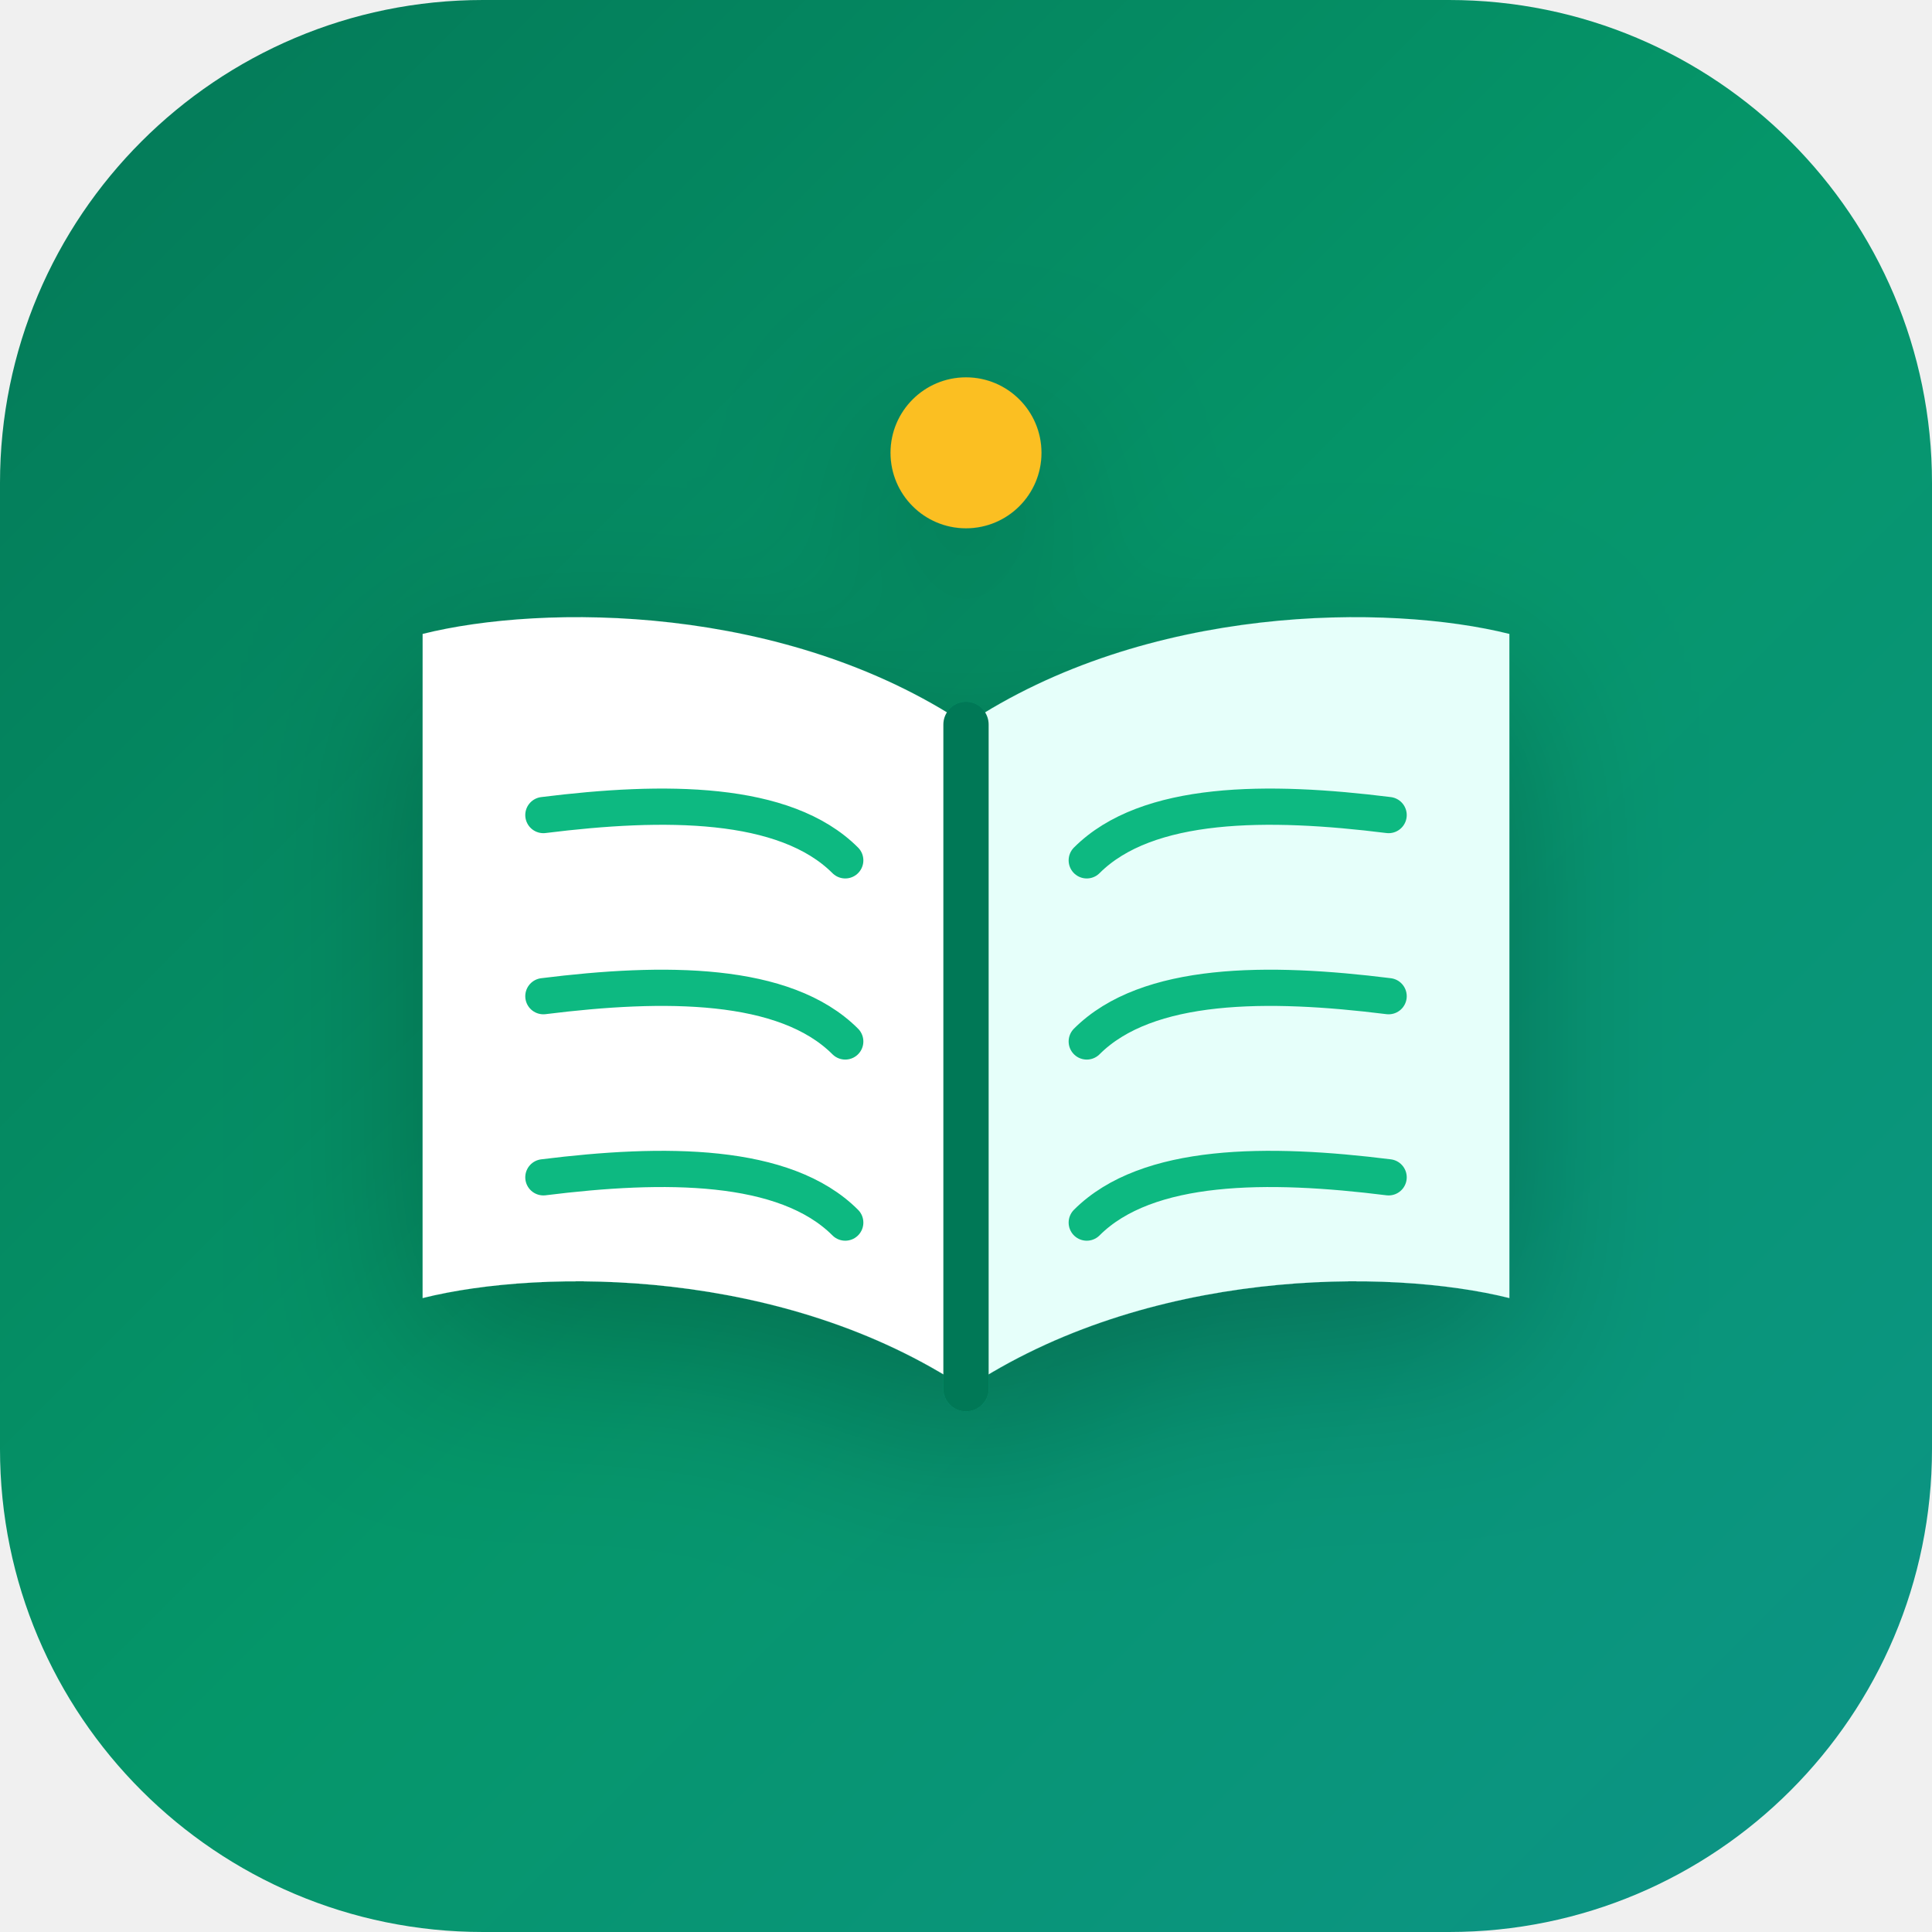
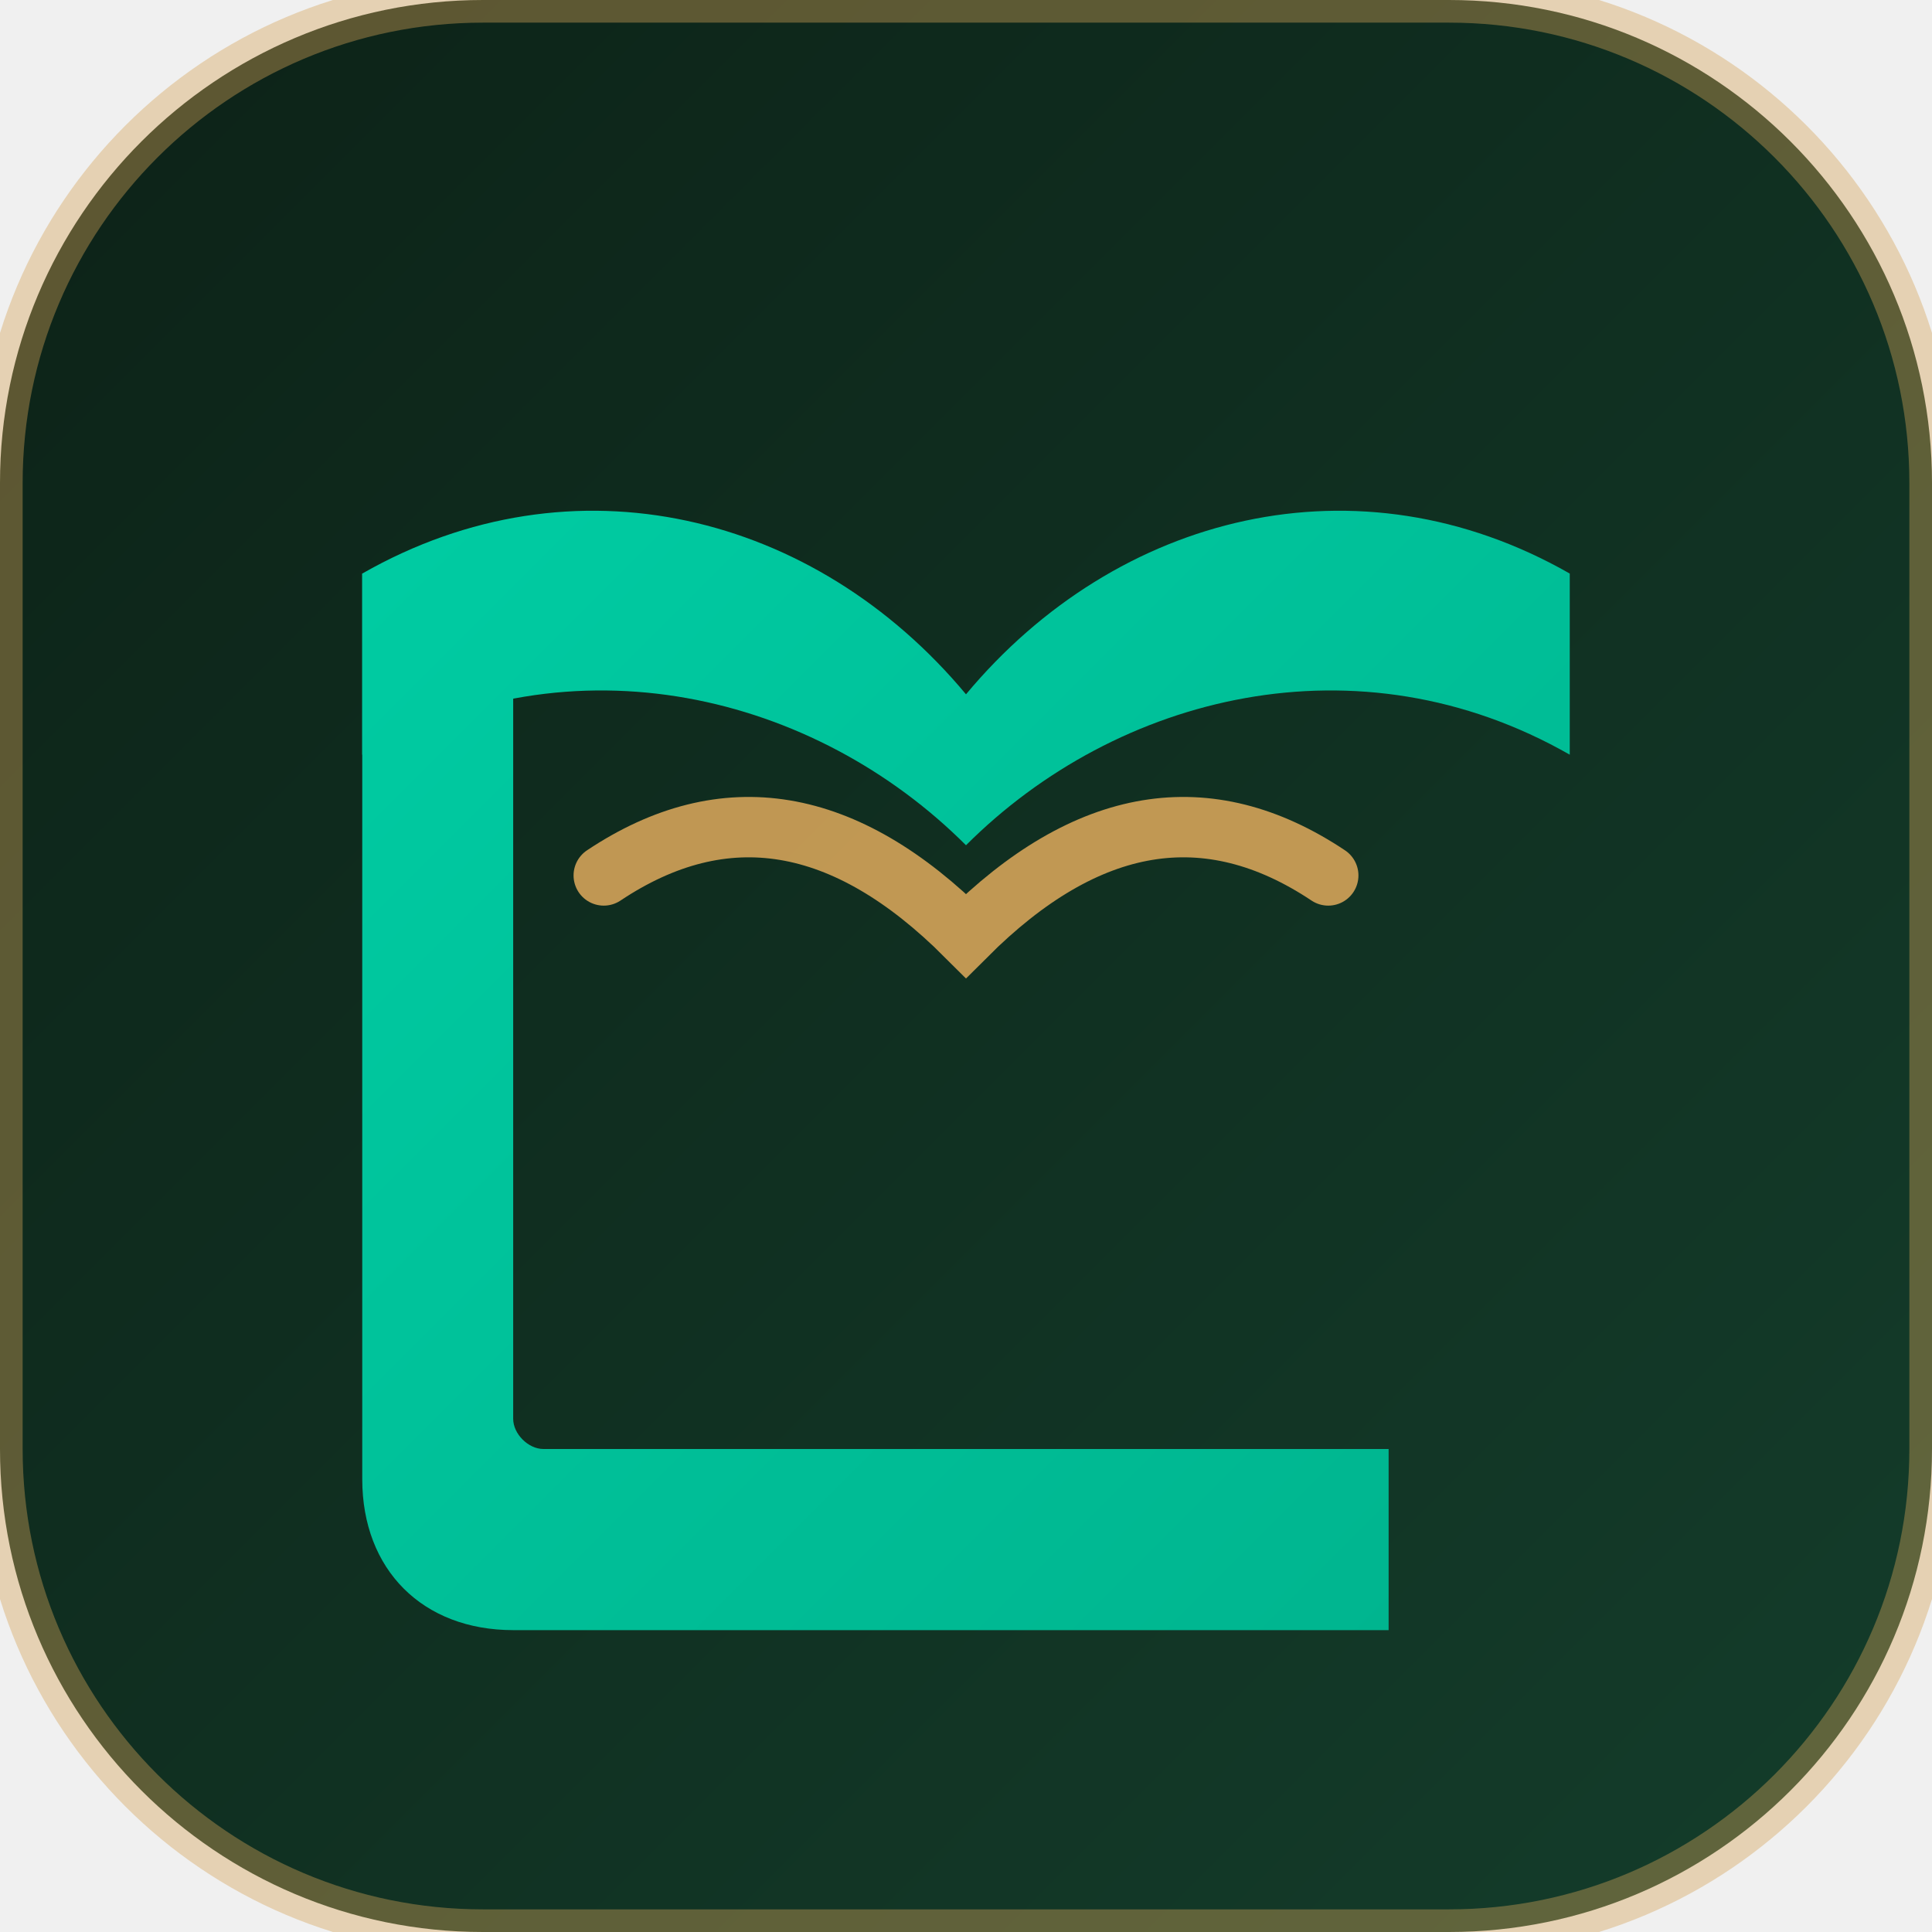
<svg xmlns="http://www.w3.org/2000/svg" viewBox="0 0 64 64" fill="none">
  <defs>
-     <linearGradient id="ilmGrad" x1="0" y1="0" x2="64" y2="64" gradientUnits="userSpaceOnUse">
-       <stop offset="0%" stop-color="#047857" />
-       <stop offset="50%" stop-color="#059669" />
-       <stop offset="100%" stop-color="#0d9488" />
+     <linearGradient id="bgGrad" x1="0" y1="0" x2="64" y2="64" gradientUnits="userSpaceOnUse">
+       <stop offset="0%" stop-color="#0c2217" />
+       <stop offset="100%" stop-color="#143d2b" />
    </linearGradient>
-     <filter id="shadow" x="-20%" y="-20%" width="140%" height="140%">
-       <feDropShadow dx="0" dy="2" stdDeviation="3" flood-color="#000000" flood-opacity="0.25" />
-     </filter>
+     <linearGradient id="bookTeal" x1="0" y1="0" x2="64" y2="64" gradientUnits="userSpaceOnUse">
+       <stop offset="0%" stop-color="#00d1a7" />
+       <stop offset="100%" stop-color="#00a884" />
+     </linearGradient>
  </defs>
-   <rect width="64" height="64" rx="16" fill="url(#ilmGrad)" />
-   <g filter="url(#shadow)">
-     <path d="M32 46C26 42 18 42 14 43V21C18 20 26 20 32 24V46Z" fill="#FFFFFF" />
-     <path d="M32 46C38 42 46 42 50 43V21C46 20 38 20 32 24V46Z" fill="#E6FFFA" />
-     <path d="M32 24V46" stroke="#047857" stroke-width="1.5" stroke-linecap="round" />
-     <path d="M18 27C22 26.5 26 26.5 28 28.5M18 33C22 32.5 26 32.5 28 34.5M18 39C22 38.5 26 38.5 28 40.5" stroke="#10B981" stroke-width="1.2" stroke-linecap="round" />
-     <path d="M46 27C42 26.5 38 26.5 36 28.5M46 33C42 32.5 38 32.5 36 34.5M46 39C42 38.5 38 38.5 36 40.5" stroke="#10B981" stroke-width="1.2" stroke-linecap="round" />
-     <circle cx="32" cy="15" r="2.5" fill="#FBBF24" />
+   <rect width="64" height="64" rx="16" fill="url(#bgGrad)" stroke="#d4a359" stroke-width="1.5" stroke-opacity="0.4" />
+   <g transform="translate(6, 7)">
+     <path d="M 6 12 L 6 42 C 6 45 8 47 11 47 L 40 47 L 40 41 L 12 41 C 11.5 41 11 40.5 11 40 L 11 14 L 6 12 Z" fill="url(#bookTeal)" />
+     <path d="M 6 12 C 13 8 21 10 26 16 C 31 10 39 8 46 12 L 46 18 C 39 14 31 16 26 21 C 21 16 13 14 6 18 Z" fill="url(#bookTeal)" />
+     <path d="M 14 22 Q 20 18 26 24 Q 32 18 38 22" stroke="#d4a359" stroke-width="2" stroke-linecap="round" fill="none" opacity="0.9" />
  </g>
</svg>
